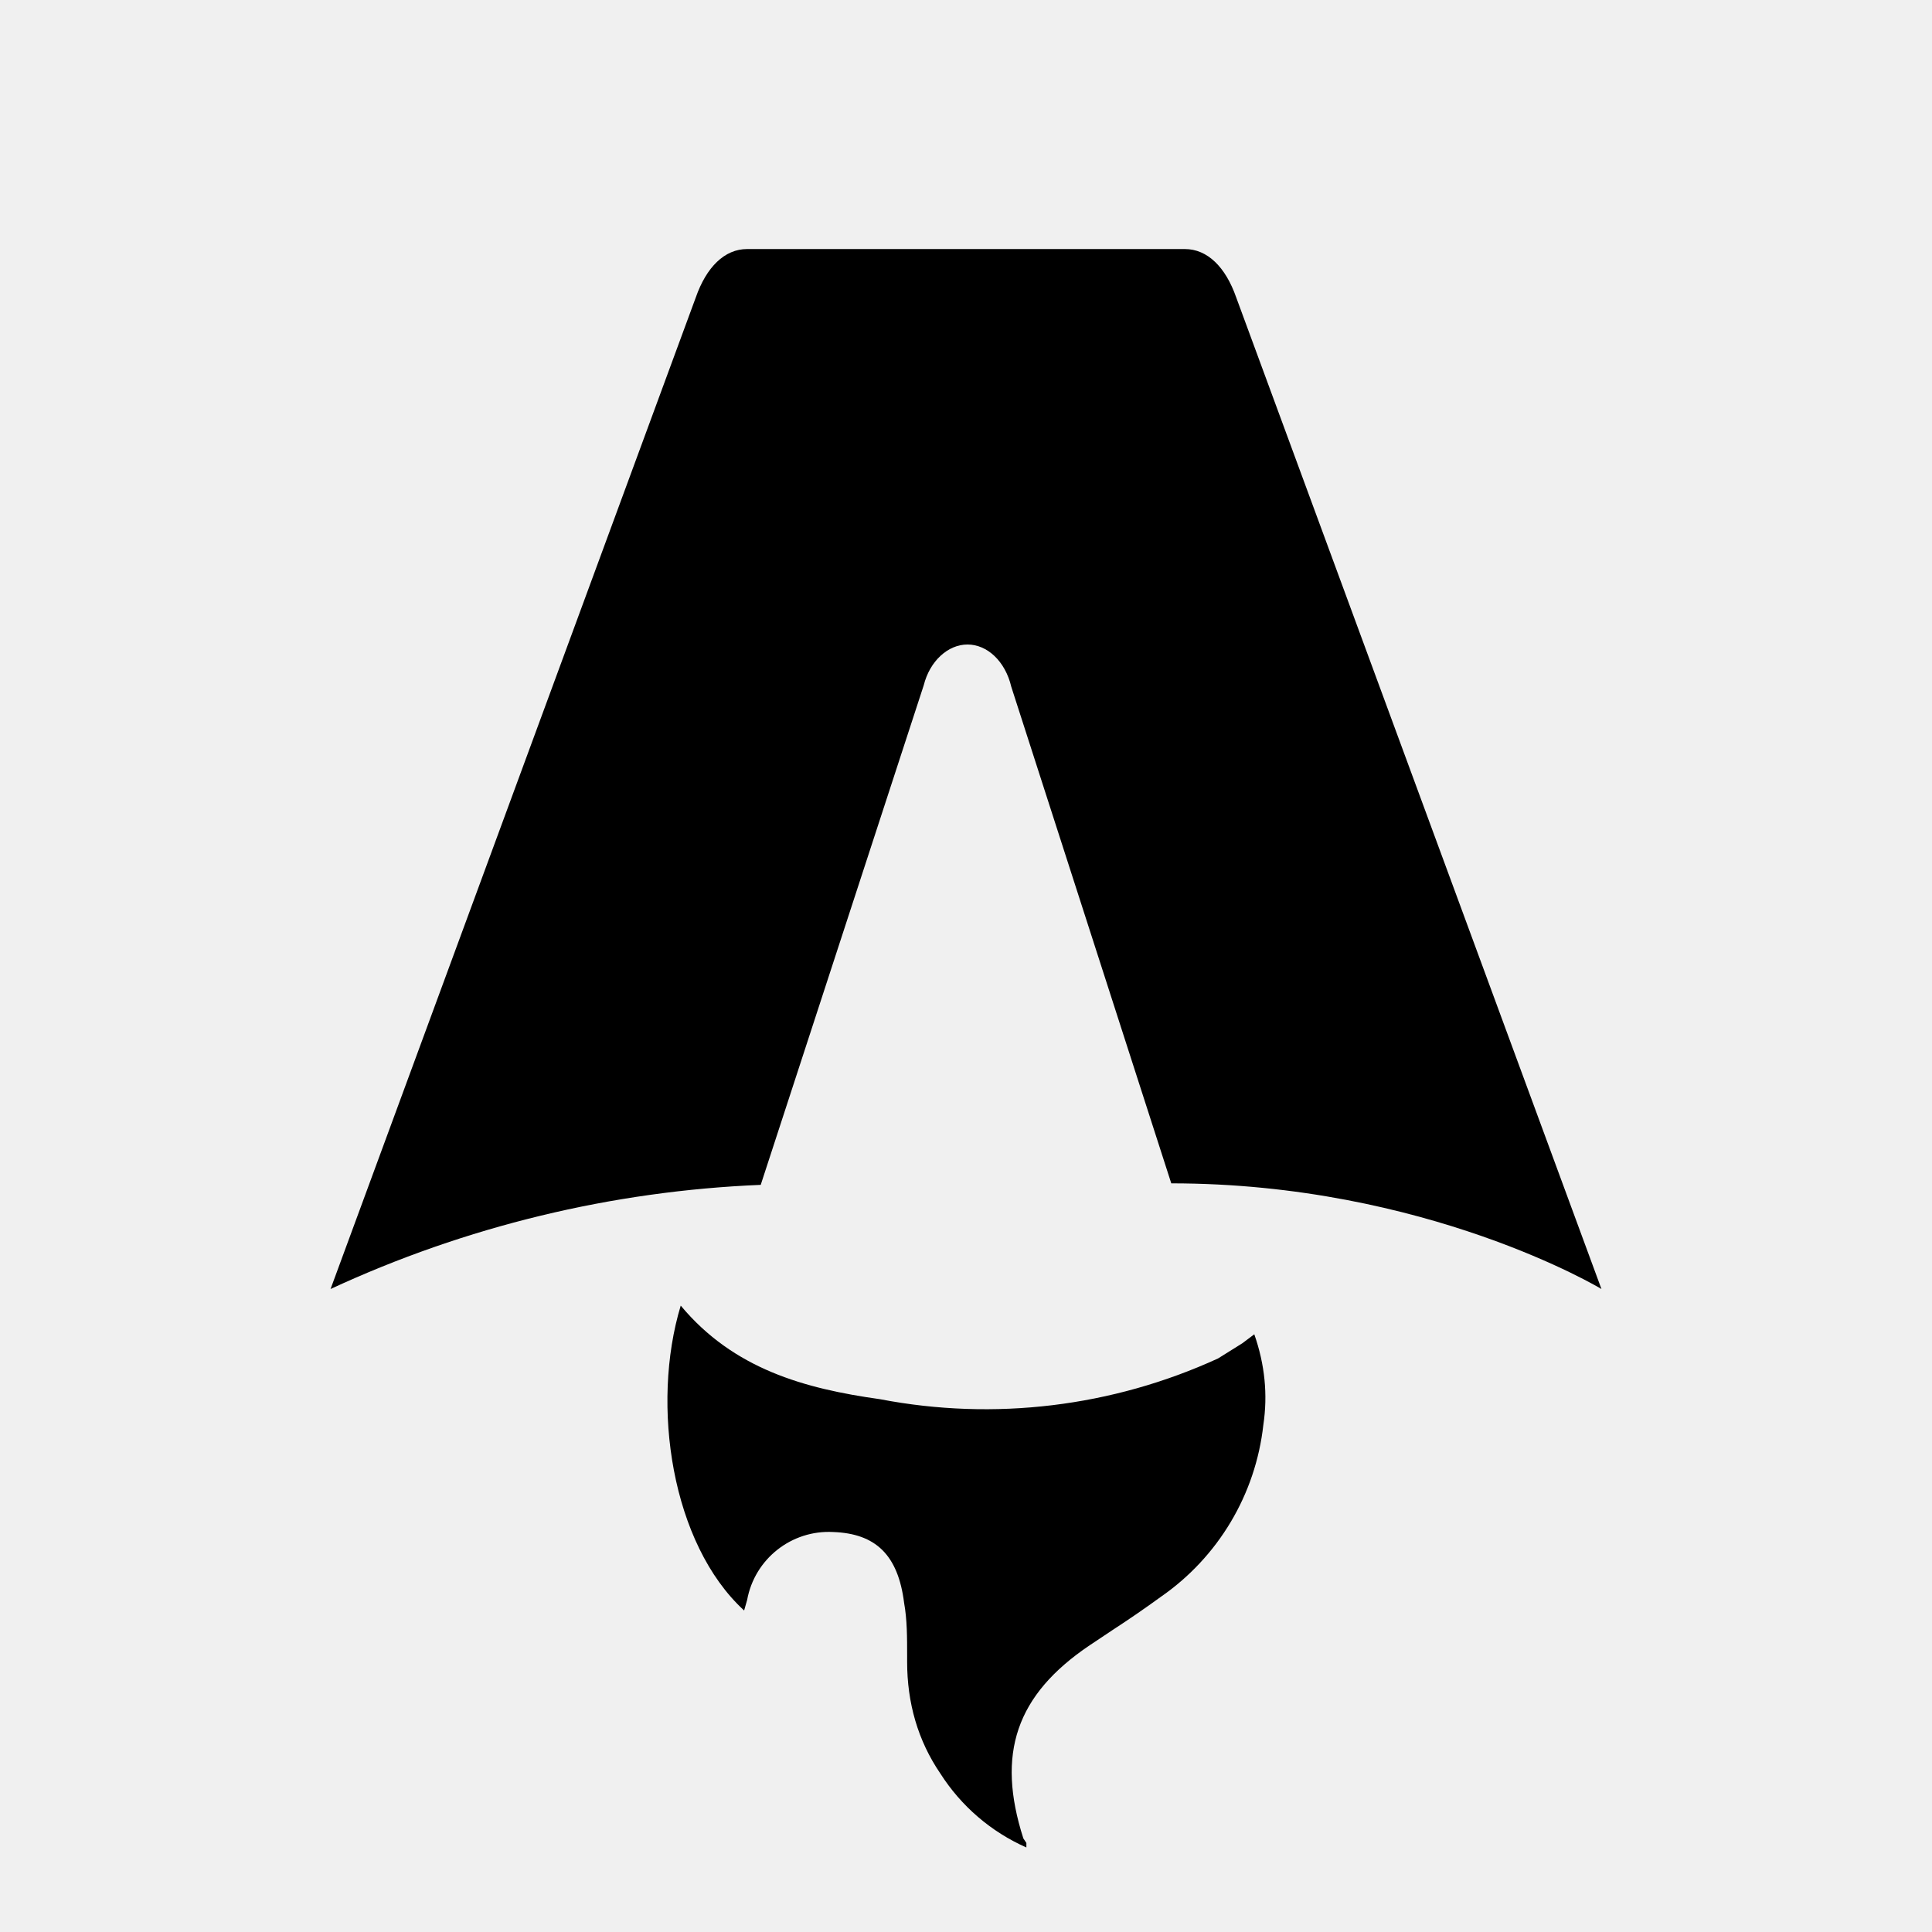
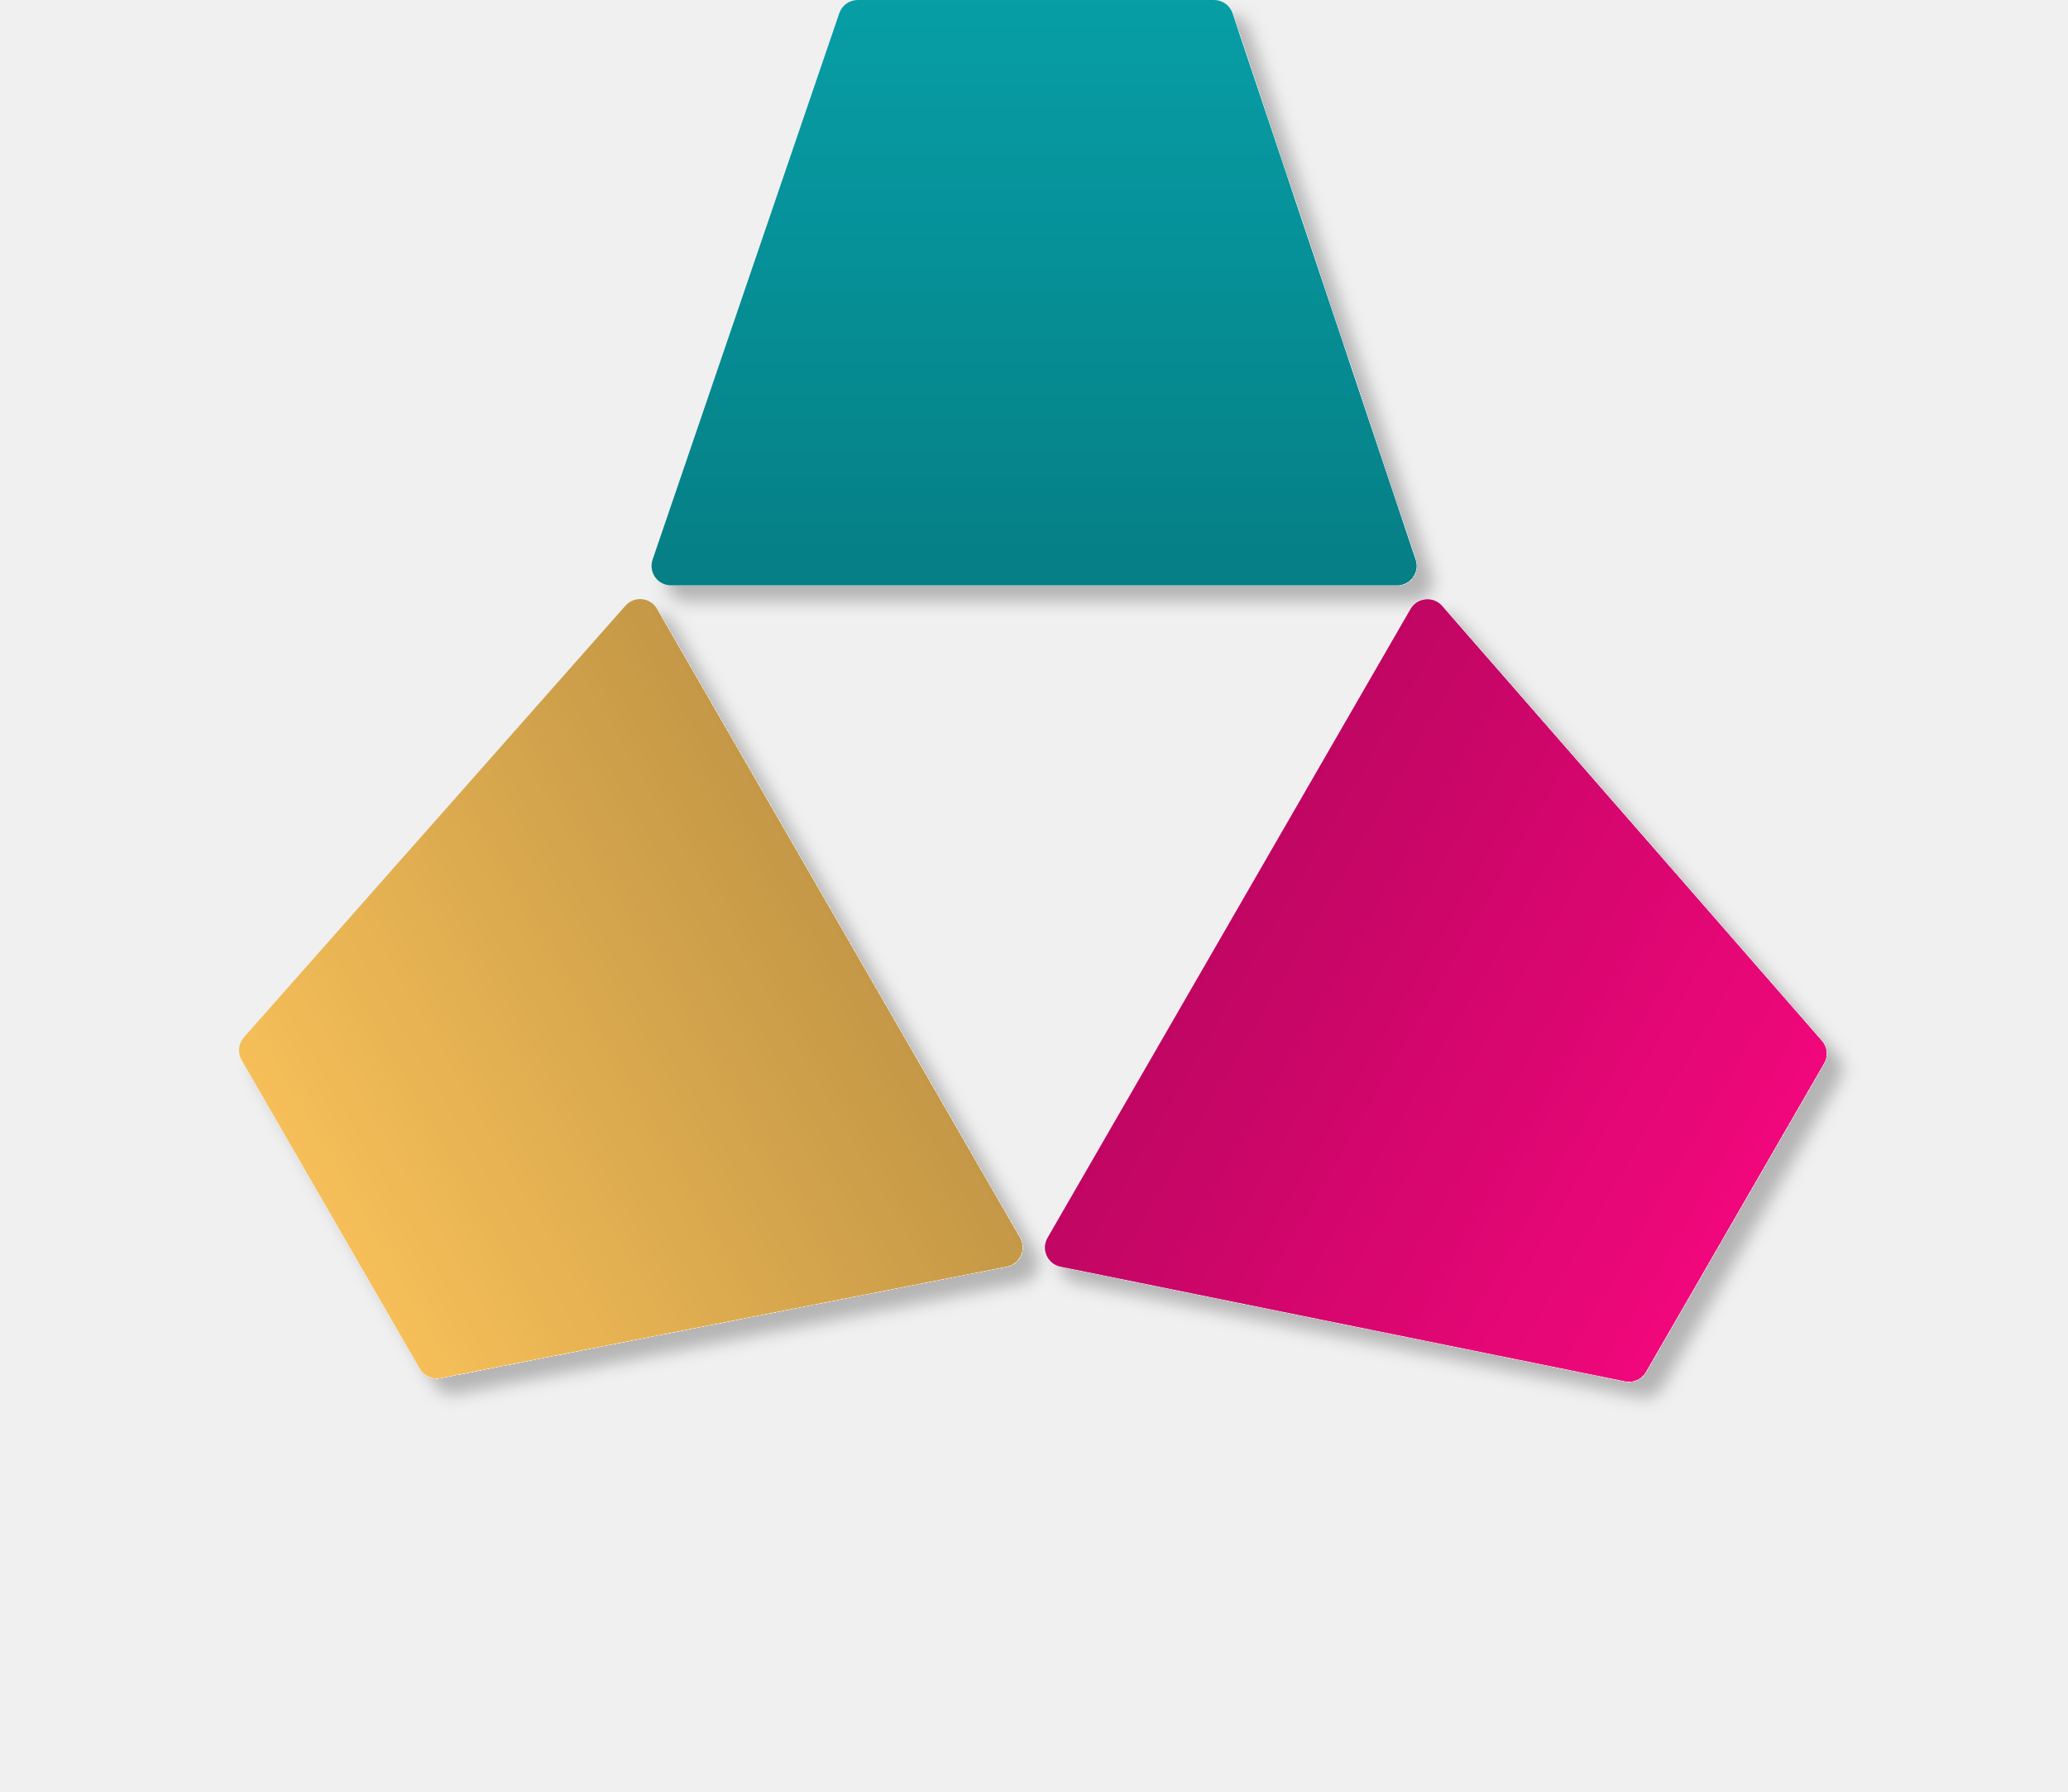
- <svg xmlns="http://www.w3.org/2000/svg" fill="none" viewBox="0 0 128 128">
-   <path d="M50.4 78.5a75.1 75.1 0 0 0-28.5 6.9l24.2-65.7c.7-2 1.9-3.2 3.4-3.2h29c1.5 0 2.7 1.2 3.4 3.2l24.2 65.7s-11.6-7-28.5-7L67 45.5c-.4-1.7-1.6-2.8-2.9-2.8-1.3 0-2.5 1.1-2.9 2.7L50.4 78.5Zm-1.1 28.2Zm-4.2-20.2c-2 6.6-.6 15.8 4.2 20.2a17.5 17.5 0 0 1 .2-.7 5.5 5.5 0 0 1 5.7-4.5c2.8.1 4.3 1.5 4.7 4.7.2 1.1.2 2.3.2 3.5v.4c0 2.7.7 5.2 2.2 7.4a13 13 0 0 0 5.7 4.9v-.3l-.2-.3c-1.8-5.6-.5-9.5 4.4-12.8l1.5-1a73 73 0 0 0 3.2-2.2 16 16 0 0 0 6.8-11.4c.3-2 .1-4-.6-6l-.8.6-1.6 1a37 37 0 0 1-22.4 2.7c-5-.7-9.7-2-13.2-6.2Z" />
-   <style>
-         path { fill: #000; }
-         @media (prefers-color-scheme: dark) {
-             path { fill: #FFF; }
-         }
-     </style>
+ <svg xmlns="http://www.w3.org/2000/svg" width="530" height="459" viewBox="0 0 530 459" fill="none">
+   <g filter="url(#filter0_d_5_23)">
+     <path d="M261.408 317.149C263.122 320.119 261.407 323.893 258.043 324.555L112.88 353.125C110.782 353.538 108.653 352.571 107.584 350.72L61.925 271.635C60.85 269.773 61.085 267.433 62.509 265.823L160.302 155.206C162.564 152.646 166.67 153.059 168.378 156.017L261.408 317.149Z" fill="#F5BE58" />
+     <path d="M261.408 317.149C263.122 320.119 261.407 323.893 258.043 324.555L112.88 353.125C110.782 353.538 108.653 352.571 107.584 350.72L61.925 271.635C60.85 269.773 61.085 267.433 62.509 265.823L160.302 155.206C162.564 152.646 166.67 153.059 168.378 156.017L261.408 317.149Z" fill="url(#paint0_linear_5_23)" fill-opacity="0.2" />
+     <path d="M361.504 156.056C363.218 153.086 367.344 152.684 369.6 155.266L466.924 266.696C468.33 268.307 468.557 270.634 467.488 272.486L421.828 351.57C420.754 353.432 418.61 354.398 416.503 353.97L271.809 324.588C268.462 323.908 266.766 320.146 268.474 317.188L361.504 156.056Z" fill="#F0077B" />
+     <path d="M361.504 156.056C363.218 153.086 367.344 152.684 369.6 155.266L466.924 266.696C468.33 268.307 468.557 270.634 467.488 272.486L421.828 351.57C420.754 353.432 418.61 354.398 416.503 353.97L271.809 324.588C268.462 323.908 266.766 320.146 268.474 317.188L361.504 156.056Z" fill="url(#paint1_linear_5_23)" fill-opacity="0.2" />
+     <path d="M171.992 150C168.564 150 166.152 146.628 167.261 143.383L215.1 3.383C215.792 1.36 217.693 0 219.832 0H311.151C313.3 0 315.209 1.374 315.892 3.412L362.793 143.412C363.878 146.651 361.468 150 358.052 150H171.992Z" fill="#079EA6" />
+     <path d="M171.992 150C168.564 150 166.152 146.628 167.261 143.383L215.1 3.383C215.792 1.36 217.693 0 219.832 0H311.151C313.3 0 315.209 1.374 315.892 3.412L362.793 143.412C363.878 146.651 361.468 150 358.052 150H171.992Z" fill="url(#paint2_linear_5_23)" fill-opacity="0.2" />
+   </g>
+   <defs>
+     <filter id="filter0_d_5_23" x="0" y="0" width="537.545" height="466.205" filterUnits="userSpaceOnUse" color-interpolation-filters="sRGB">
+       <feFlood flood-opacity="0" result="BackgroundImageFix" />
+       <feColorMatrix in="SourceAlpha" type="matrix" values="0 0 0 0 0 0 0 0 0 0 0 0 0 0 0 0 0 0 127 0" result="hardAlpha" />
+       <feOffset dx="4" dy="4" />
+       <feGaussianBlur stdDeviation="2" />
+       <feComposite in2="hardAlpha" operator="out" />
+       <feColorMatrix type="matrix" values="0 0 0 0 0 0 0 0 0 0 0 0 0 0 0 0 0 0 0.25 0" />
+       <feBlend mode="normal" in2="BackgroundImageFix" result="effect1_dropShadow_5_23" />
+       <feBlend mode="normal" in="SourceGraphic" in2="effect1_dropShadow_5_23" result="shape" />
+     </filter>
+     <linearGradient id="paint0_linear_5_23" x1="85" y1="311.603" x2="214.904" y2="236.603" gradientUnits="userSpaceOnUse">
+       <stop stop-opacity="0" />
+       <stop offset="1" />
+     </linearGradient>
+     <linearGradient id="paint1_linear_5_23" x1="444.904" y1="311.603" x2="315" y2="236.603" gradientUnits="userSpaceOnUse">
+       <stop stop-opacity="0" />
+       <stop offset="1" />
+     </linearGradient>
+     <linearGradient id="paint2_linear_5_23" x1="265" y1="0" x2="265" y2="150" gradientUnits="userSpaceOnUse">
+       <stop stop-opacity="0" />
+       <stop offset="1" />
+     </linearGradient>
+   </defs>
</svg>
